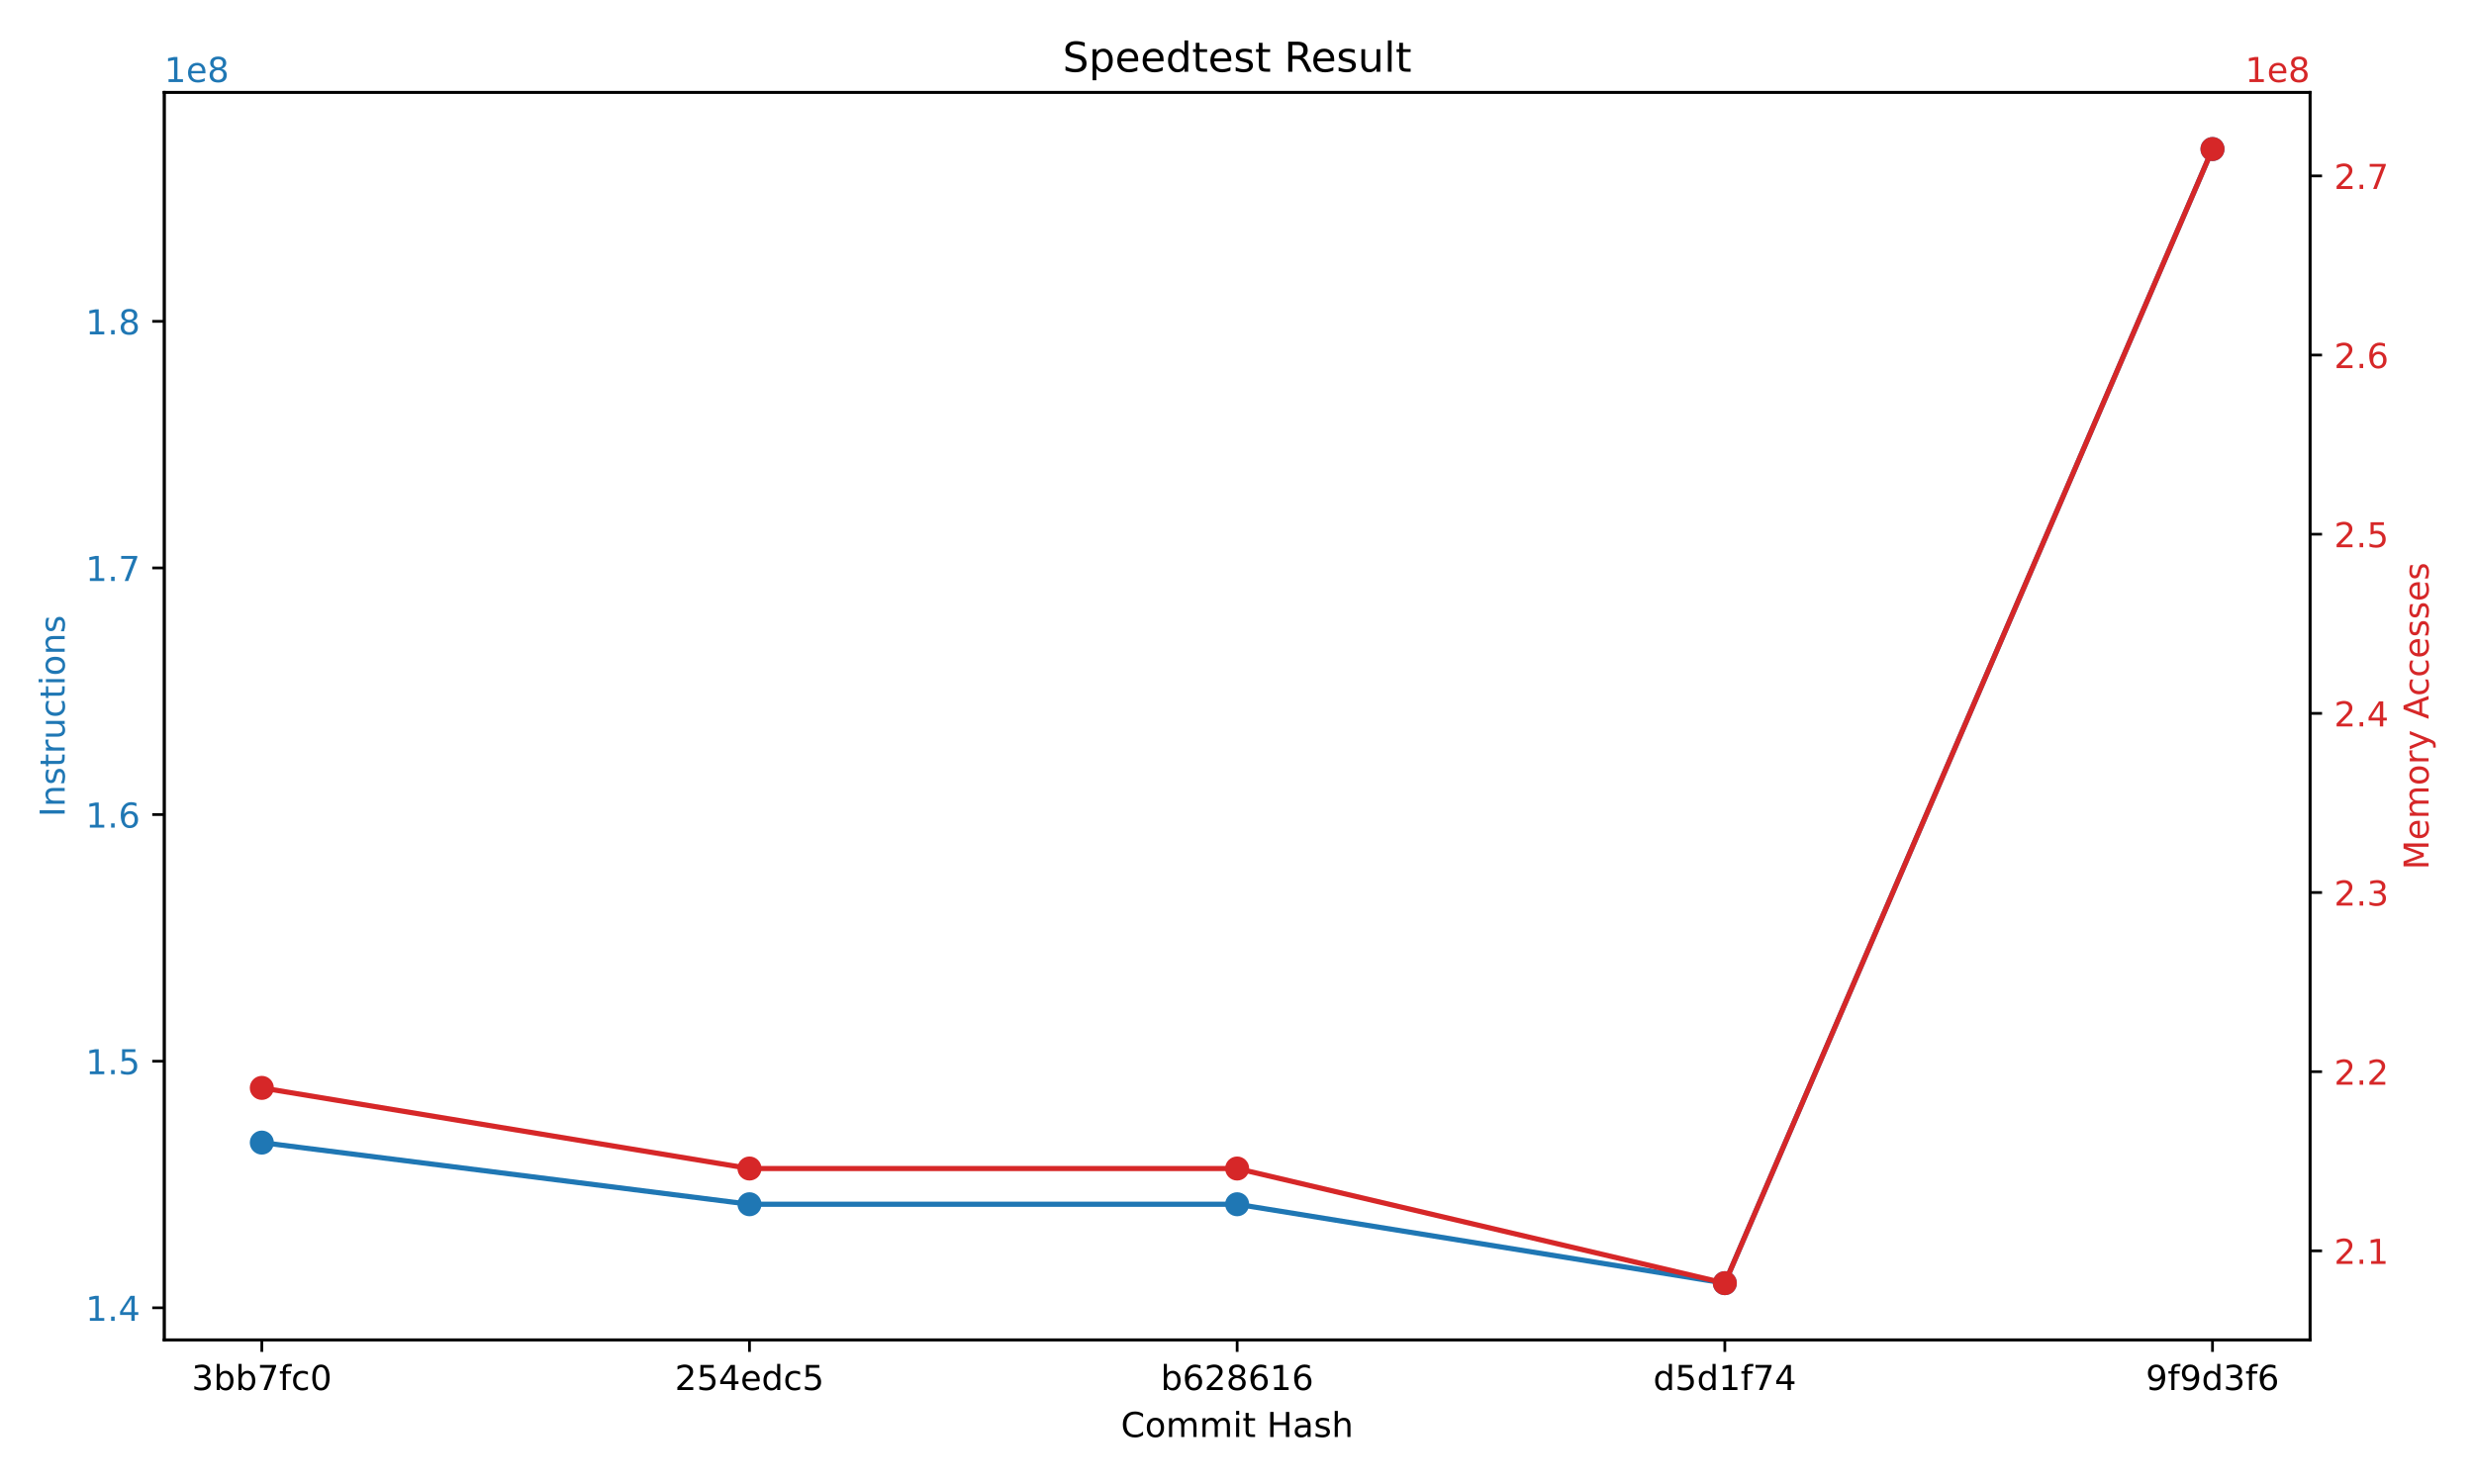
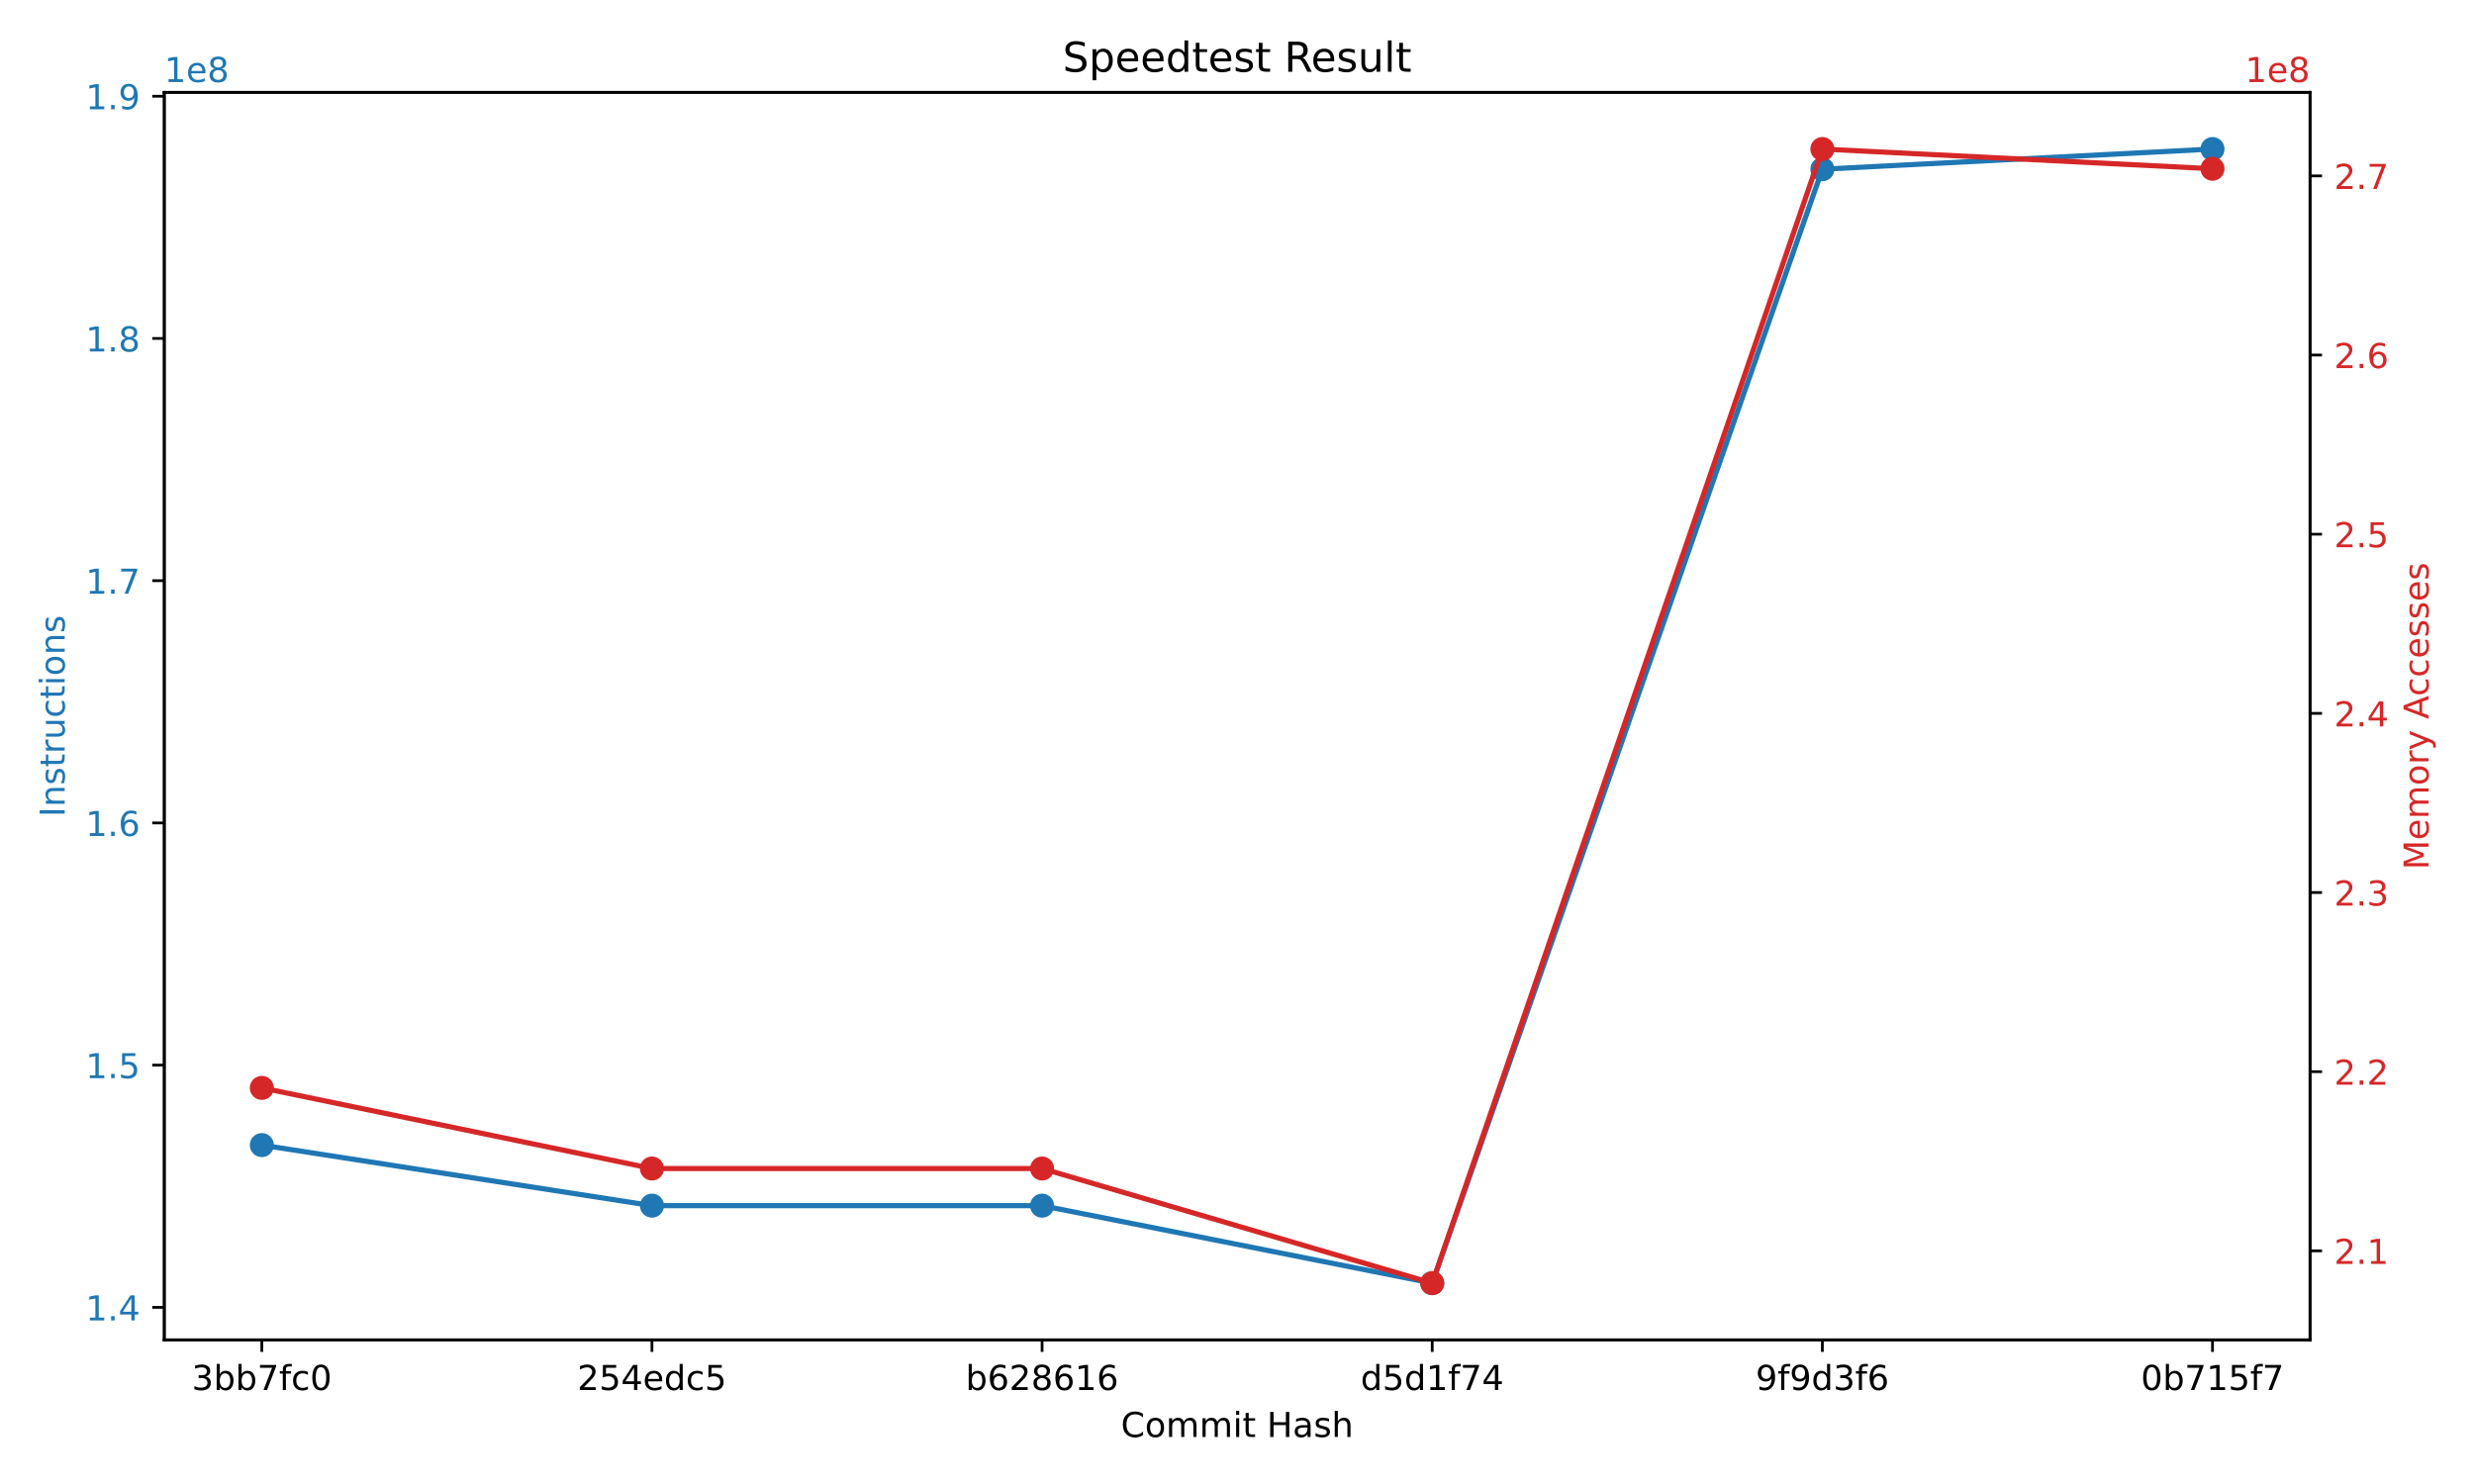
<svg xmlns="http://www.w3.org/2000/svg" xmlns:xlink="http://www.w3.org/1999/xlink" width="720pt" height="432pt" viewBox="0 0 720 432" version="1.1">
  <defs>
    <style type="text/css">*{stroke-linejoin: round; stroke-linecap: butt}</style>
  </defs>
  <g id="figure_1">
    <g id="patch_1">
      <path d="M 0 432  L 720 432  L 720 0  L 0 0  z " style="fill: #ffffff" />
    </g>
    <g id="axes_1">
      <g id="patch_2">
        <path d="M 47.81 390.04  L 672.28 390.04  L 672.28 26.88  L 47.81 26.88  z " style="fill: #ffffff" />
      </g>
      <g id="matplotlib.axis_1">
        <g id="xtick_1">
          <g id="line2d_1">
            <defs>
-               <path id="m65c1942ddc" d="M 0 0  L 0 3.5  " style="stroke: #000000; stroke-width: 0.8" />
+               <path id="m3433d997ee" d="M 0 0  L 0 3.5  " style="stroke: #000000; stroke-width: 0.8" />
            </defs>
            <g>
-               <use xlink:href="#m65c1942ddc" x="76.195" y="390.04" style="stroke: #000000; stroke-width: 0.8" />
+               <use xlink:href="#m3433d997ee" x="76.195" y="390.04" style="stroke: #000000; stroke-width: 0.8" />
            </g>
          </g>
          <g id="text_1">
            <g transform="translate(55.79344 404.6384) scale(0.1 -0.1)">
              <defs>
                <path id="DejaVuSans-33" d="M 2597 2516  Q 3050 2419 3304 2112  Q 3559 1806 3559 1356  Q 3559 666 3084 287  Q 2609 -91 1734 -91  Q 1441 -91 1130 -33  Q 819 25 488 141  L 488 750  Q 750 597 1062 519  Q 1375 441 1716 441  Q 2309 441 2620 675  Q 2931 909 2931 1356  Q 2931 1769 2642 2001  Q 2353 2234 1838 2234  L 1294 2234  L 1294 2753  L 1863 2753  Q 2328 2753 2575 2939  Q 2822 3125 2822 3475  Q 2822 3834 2567 4026  Q 2313 4219 1838 4219  Q 1578 4219 1281 4162  Q 984 4106 628 3988  L 628 4550  Q 988 4650 1302 4700  Q 1616 4750 1894 4750  Q 2613 4750 3031 4423  Q 3450 4097 3450 3541  Q 3450 3153 3228 2886  Q 3006 2619 2597 2516  z " transform="scale(0.015625)" />
                <path id="DejaVuSans-62" d="M 3116 1747  Q 3116 2381 2855 2742  Q 2594 3103 2138 3103  Q 1681 3103 1420 2742  Q 1159 2381 1159 1747  Q 1159 1113 1420 752  Q 1681 391 2138 391  Q 2594 391 2855 752  Q 3116 1113 3116 1747  z M 1159 2969  Q 1341 3281 1617 3432  Q 1894 3584 2278 3584  Q 2916 3584 3314 3078  Q 3713 2572 3713 1747  Q 3713 922 3314 415  Q 2916 -91 2278 -91  Q 1894 -91 1617 61  Q 1341 213 1159 525  L 1159 0  L 581 0  L 581 4863  L 1159 4863  L 1159 2969  z " transform="scale(0.015625)" />
                <path id="DejaVuSans-37" d="M 525 4666  L 3525 4666  L 3525 4397  L 1831 0  L 1172 0  L 2766 4134  L 525 4134  L 525 4666  z " transform="scale(0.015625)" />
                <path id="DejaVuSans-66" d="M 2375 4863  L 2375 4384  L 1825 4384  Q 1516 4384 1395 4259  Q 1275 4134 1275 3809  L 1275 3500  L 2222 3500  L 2222 3053  L 1275 3053  L 1275 0  L 697 0  L 697 3053  L 147 3053  L 147 3500  L 697 3500  L 697 3744  Q 697 4328 969 4595  Q 1241 4863 1831 4863  L 2375 4863  z " transform="scale(0.015625)" />
                <path id="DejaVuSans-63" d="M 3122 3366  L 3122 2828  Q 2878 2963 2633 3030  Q 2388 3097 2138 3097  Q 1578 3097 1268 2742  Q 959 2388 959 1747  Q 959 1106 1268 751  Q 1578 397 2138 397  Q 2388 397 2633 464  Q 2878 531 3122 666  L 3122 134  Q 2881 22 2623 -34  Q 2366 -91 2075 -91  Q 1284 -91 818 406  Q 353 903 353 1747  Q 353 2603 823 3093  Q 1294 3584 2113 3584  Q 2378 3584 2631 3529  Q 2884 3475 3122 3366  z " transform="scale(0.015625)" />
                <path id="DejaVuSans-30" d="M 2034 4250  Q 1547 4250 1301 3770  Q 1056 3291 1056 2328  Q 1056 1369 1301 889  Q 1547 409 2034 409  Q 2525 409 2770 889  Q 3016 1369 3016 2328  Q 3016 3291 2770 3770  Q 2525 4250 2034 4250  z M 2034 4750  Q 2819 4750 3233 4129  Q 3647 3509 3647 2328  Q 3647 1150 3233 529  Q 2819 -91 2034 -91  Q 1250 -91 836 529  Q 422 1150 422 2328  Q 422 3509 836 4129  Q 1250 4750 2034 4750  z " transform="scale(0.015625)" />
              </defs>
              <use xlink:href="#DejaVuSans-33" />
              <use xlink:href="#DejaVuSans-62" x="63.623" />
              <use xlink:href="#DejaVuSans-62" x="127.1" />
              <use xlink:href="#DejaVuSans-37" x="190.576" />
              <use xlink:href="#DejaVuSans-66" x="254.199" />
              <use xlink:href="#DejaVuSans-63" x="289.404" />
              <use xlink:href="#DejaVuSans-30" x="344.385" />
            </g>
          </g>
        </g>
        <g id="xtick_2">
          <g id="line2d_2">
            <g>
-               <use xlink:href="#m65c1942ddc" x="218.12" y="390.04" style="stroke: #000000; stroke-width: 0.8" />
+               <use xlink:href="#m3433d997ee" x="189.735" y="390.04" style="stroke: #000000; stroke-width: 0.8" />
            </g>
          </g>
          <g id="text_2">
-             <g transform="translate(196.395 404.6384) scale(0.1 -0.1)">
+             <g transform="translate(168.01 404.6384) scale(0.1 -0.1)">
              <defs>
                <path id="DejaVuSans-32" d="M 1228 531  L 3431 531  L 3431 0  L 469 0  L 469 531  Q 828 903 1448 1529  Q 2069 2156 2228 2338  Q 2531 2678 2651 2914  Q 2772 3150 2772 3378  Q 2772 3750 2511 3984  Q 2250 4219 1831 4219  Q 1534 4219 1204 4116  Q 875 4013 500 3803  L 500 4441  Q 881 4594 1212 4672  Q 1544 4750 1819 4750  Q 2544 4750 2975 4387  Q 3406 4025 3406 3419  Q 3406 3131 3298 2873  Q 3191 2616 2906 2266  Q 2828 2175 2409 1742  Q 1991 1309 1228 531  z " transform="scale(0.015625)" />
                <path id="DejaVuSans-35" d="M 691 4666  L 3169 4666  L 3169 4134  L 1269 4134  L 1269 2991  Q 1406 3038 1543 3061  Q 1681 3084 1819 3084  Q 2600 3084 3056 2656  Q 3513 2228 3513 1497  Q 3513 744 3044 326  Q 2575 -91 1722 -91  Q 1428 -91 1123 -41  Q 819 9 494 109  L 494 744  Q 775 591 1075 516  Q 1375 441 1709 441  Q 2250 441 2565 725  Q 2881 1009 2881 1497  Q 2881 1984 2565 2268  Q 2250 2553 1709 2553  Q 1456 2553 1204 2497  Q 953 2441 691 2322  L 691 4666  z " transform="scale(0.015625)" />
                <path id="DejaVuSans-34" d="M 2419 4116  L 825 1625  L 2419 1625  L 2419 4116  z M 2253 4666  L 3047 4666  L 3047 1625  L 3713 1625  L 3713 1100  L 3047 1100  L 3047 0  L 2419 0  L 2419 1100  L 313 1100  L 313 1709  L 2253 4666  z " transform="scale(0.015625)" />
                <path id="DejaVuSans-65" d="M 3597 1894  L 3597 1613  L 953 1613  Q 991 1019 1311 708  Q 1631 397 2203 397  Q 2534 397 2845 478  Q 3156 559 3463 722  L 3463 178  Q 3153 47 2828 -22  Q 2503 -91 2169 -91  Q 1331 -91 842 396  Q 353 884 353 1716  Q 353 2575 817 3079  Q 1281 3584 2069 3584  Q 2775 3584 3186 3129  Q 3597 2675 3597 1894  z M 3022 2063  Q 3016 2534 2758 2815  Q 2500 3097 2075 3097  Q 1594 3097 1305 2825  Q 1016 2553 972 2059  L 3022 2063  z " transform="scale(0.015625)" />
                <path id="DejaVuSans-64" d="M 2906 2969  L 2906 4863  L 3481 4863  L 3481 0  L 2906 0  L 2906 525  Q 2725 213 2448 61  Q 2172 -91 1784 -91  Q 1150 -91 751 415  Q 353 922 353 1747  Q 353 2572 751 3078  Q 1150 3584 1784 3584  Q 2172 3584 2448 3432  Q 2725 3281 2906 2969  z M 947 1747  Q 947 1113 1208 752  Q 1469 391 1925 391  Q 2381 391 2643 752  Q 2906 1113 2906 1747  Q 2906 2381 2643 2742  Q 2381 3103 1925 3103  Q 1469 3103 1208 2742  Q 947 2381 947 1747  z " transform="scale(0.015625)" />
              </defs>
              <use xlink:href="#DejaVuSans-32" />
              <use xlink:href="#DejaVuSans-35" x="63.623" />
              <use xlink:href="#DejaVuSans-34" x="127.246" />
              <use xlink:href="#DejaVuSans-65" x="190.869" />
              <use xlink:href="#DejaVuSans-64" x="252.393" />
              <use xlink:href="#DejaVuSans-63" x="315.869" />
              <use xlink:href="#DejaVuSans-35" x="370.85" />
            </g>
          </g>
        </g>
        <g id="xtick_3">
          <g id="line2d_3">
            <g>
-               <use xlink:href="#m65c1942ddc" x="360.045" y="390.04" style="stroke: #000000; stroke-width: 0.8" />
+               <use xlink:href="#m3433d997ee" x="303.275" y="390.04" style="stroke: #000000; stroke-width: 0.8" />
            </g>
          </g>
          <g id="text_3">
-             <g transform="translate(337.7833 404.6384) scale(0.1 -0.1)">
+             <g transform="translate(281.0133 404.6384) scale(0.1 -0.1)">
              <defs>
                <path id="DejaVuSans-36" d="M 2113 2584  Q 1688 2584 1439 2293  Q 1191 2003 1191 1497  Q 1191 994 1439 701  Q 1688 409 2113 409  Q 2538 409 2786 701  Q 3034 994 3034 1497  Q 3034 2003 2786 2293  Q 2538 2584 2113 2584  z M 3366 4563  L 3366 3988  Q 3128 4100 2886 4159  Q 2644 4219 2406 4219  Q 1781 4219 1451 3797  Q 1122 3375 1075 2522  Q 1259 2794 1537 2939  Q 1816 3084 2150 3084  Q 2853 3084 3261 2657  Q 3669 2231 3669 1497  Q 3669 778 3244 343  Q 2819 -91 2113 -91  Q 1303 -91 875 529  Q 447 1150 447 2328  Q 447 3434 972 4092  Q 1497 4750 2381 4750  Q 2619 4750 2861 4703  Q 3103 4656 3366 4563  z " transform="scale(0.015625)" />
                <path id="DejaVuSans-38" d="M 2034 2216  Q 1584 2216 1326 1975  Q 1069 1734 1069 1313  Q 1069 891 1326 650  Q 1584 409 2034 409  Q 2484 409 2743 651  Q 3003 894 3003 1313  Q 3003 1734 2745 1975  Q 2488 2216 2034 2216  z M 1403 2484  Q 997 2584 770 2862  Q 544 3141 544 3541  Q 544 4100 942 4425  Q 1341 4750 2034 4750  Q 2731 4750 3128 4425  Q 3525 4100 3525 3541  Q 3525 3141 3298 2862  Q 3072 2584 2669 2484  Q 3125 2378 3379 2068  Q 3634 1759 3634 1313  Q 3634 634 3220 271  Q 2806 -91 2034 -91  Q 1263 -91 848 271  Q 434 634 434 1313  Q 434 1759 690 2068  Q 947 2378 1403 2484  z M 1172 3481  Q 1172 3119 1398 2916  Q 1625 2713 2034 2713  Q 2441 2713 2670 2916  Q 2900 3119 2900 3481  Q 2900 3844 2670 4047  Q 2441 4250 2034 4250  Q 1625 4250 1398 4047  Q 1172 3844 1172 3481  z " transform="scale(0.015625)" />
                <path id="DejaVuSans-31" d="M 794 531  L 1825 531  L 1825 4091  L 703 3866  L 703 4441  L 1819 4666  L 2450 4666  L 2450 531  L 3481 531  L 3481 0  L 794 0  L 794 531  z " transform="scale(0.015625)" />
              </defs>
              <use xlink:href="#DejaVuSans-62" />
              <use xlink:href="#DejaVuSans-36" x="63.477" />
              <use xlink:href="#DejaVuSans-32" x="127.1" />
              <use xlink:href="#DejaVuSans-38" x="190.723" />
              <use xlink:href="#DejaVuSans-36" x="254.346" />
              <use xlink:href="#DejaVuSans-31" x="317.969" />
              <use xlink:href="#DejaVuSans-36" x="381.592" />
            </g>
          </g>
        </g>
        <g id="xtick_4">
          <g id="line2d_4">
            <g>
-               <use xlink:href="#m65c1942ddc" x="501.97" y="390.04" style="stroke: #000000; stroke-width: 0.8" />
+               <use xlink:href="#m3433d997ee" x="416.815" y="390.04" style="stroke: #000000; stroke-width: 0.8" />
            </g>
          </g>
          <g id="text_4">
-             <g transform="translate(481.1364 404.6384) scale(0.1 -0.1)">
+             <g transform="translate(395.9814 404.6384) scale(0.1 -0.1)">
              <use xlink:href="#DejaVuSans-64" />
              <use xlink:href="#DejaVuSans-35" x="63.477" />
              <use xlink:href="#DejaVuSans-64" x="127.1" />
              <use xlink:href="#DejaVuSans-31" x="190.576" />
              <use xlink:href="#DejaVuSans-66" x="254.199" />
              <use xlink:href="#DejaVuSans-37" x="289.404" />
              <use xlink:href="#DejaVuSans-34" x="353.027" />
            </g>
          </g>
        </g>
        <g id="xtick_5">
          <g id="line2d_5">
            <g>
-               <use xlink:href="#m65c1942ddc" x="643.895" y="390.04" style="stroke: #000000; stroke-width: 0.8" />
+               <use xlink:href="#m3433d997ee" x="530.355" y="390.04" style="stroke: #000000; stroke-width: 0.8" />
            </g>
          </g>
          <g id="text_5">
-             <g transform="translate(624.4755 404.6384) scale(0.1 -0.1)">
+             <g transform="translate(510.9355 404.6384) scale(0.1 -0.1)">
              <defs>
                <path id="DejaVuSans-39" d="M 703 97  L 703 672  Q 941 559 1184 500  Q 1428 441 1663 441  Q 2288 441 2617 861  Q 2947 1281 2994 2138  Q 2813 1869 2534 1725  Q 2256 1581 1919 1581  Q 1219 1581 811 2004  Q 403 2428 403 3163  Q 403 3881 828 4315  Q 1253 4750 1959 4750  Q 2769 4750 3195 4129  Q 3622 3509 3622 2328  Q 3622 1225 3098 567  Q 2575 -91 1691 -91  Q 1453 -91 1209 -44  Q 966 3 703 97  z M 1959 2075  Q 2384 2075 2632 2365  Q 2881 2656 2881 3163  Q 2881 3666 2632 3958  Q 2384 4250 1959 4250  Q 1534 4250 1286 3958  Q 1038 3666 1038 3163  Q 1038 2656 1286 2365  Q 1534 2075 1959 2075  z " transform="scale(0.015625)" />
              </defs>
              <use xlink:href="#DejaVuSans-39" />
              <use xlink:href="#DejaVuSans-66" x="63.623" />
              <use xlink:href="#DejaVuSans-39" x="98.828" />
              <use xlink:href="#DejaVuSans-64" x="162.451" />
              <use xlink:href="#DejaVuSans-33" x="225.928" />
              <use xlink:href="#DejaVuSans-66" x="289.551" />
              <use xlink:href="#DejaVuSans-36" x="324.756" />
            </g>
          </g>
        </g>
-         <g id="text_6">
+         <g id="xtick_6">
+           <g id="line2d_6">
+             <g>
+               <use xlink:href="#m3433d997ee" x="643.895" y="390.04" style="stroke: #000000; stroke-width: 0.8" />
+             </g>
+           </g>
+           <g id="text_6">
+             <g transform="translate(623.0544 404.6384) scale(0.1 -0.1)">
+               <use xlink:href="#DejaVuSans-30" />
+               <use xlink:href="#DejaVuSans-62" x="63.623" />
+               <use xlink:href="#DejaVuSans-37" x="127.1" />
+               <use xlink:href="#DejaVuSans-31" x="190.723" />
+               <use xlink:href="#DejaVuSans-35" x="254.346" />
+               <use xlink:href="#DejaVuSans-66" x="317.969" />
+               <use xlink:href="#DejaVuSans-37" x="353.174" />
+             </g>
+           </g>
+         </g>
+         <g id="text_7">
          <g transform="translate(326.2177 418.3166) scale(0.1 -0.1)">
            <defs>
              <path id="DejaVuSans-43" d="M 4122 4306  L 4122 3641  Q 3803 3938 3442 4084  Q 3081 4231 2675 4231  Q 1875 4231 1450 3742  Q 1025 3253 1025 2328  Q 1025 1406 1450 917  Q 1875 428 2675 428  Q 3081 428 3442 575  Q 3803 722 4122 1019  L 4122 359  Q 3791 134 3420 21  Q 3050 -91 2638 -91  Q 1578 -91 968 557  Q 359 1206 359 2328  Q 359 3453 968 4101  Q 1578 4750 2638 4750  Q 3056 4750 3426 4639  Q 3797 4528 4122 4306  z " transform="scale(0.015625)" />
              <path id="DejaVuSans-6f" d="M 1959 3097  Q 1497 3097 1228 2736  Q 959 2375 959 1747  Q 959 1119 1226 758  Q 1494 397 1959 397  Q 2419 397 2687 759  Q 2956 1122 2956 1747  Q 2956 2369 2687 2733  Q 2419 3097 1959 3097  z M 1959 3584  Q 2709 3584 3137 3096  Q 3566 2609 3566 1747  Q 3566 888 3137 398  Q 2709 -91 1959 -91  Q 1206 -91 779 398  Q 353 888 353 1747  Q 353 2609 779 3096  Q 1206 3584 1959 3584  z " transform="scale(0.015625)" />
              <path id="DejaVuSans-6d" d="M 3328 2828  Q 3544 3216 3844 3400  Q 4144 3584 4550 3584  Q 5097 3584 5394 3201  Q 5691 2819 5691 2113  L 5691 0  L 5113 0  L 5113 2094  Q 5113 2597 4934 2840  Q 4756 3084 4391 3084  Q 3944 3084 3684 2787  Q 3425 2491 3425 1978  L 3425 0  L 2847 0  L 2847 2094  Q 2847 2600 2669 2842  Q 2491 3084 2119 3084  Q 1678 3084 1418 2786  Q 1159 2488 1159 1978  L 1159 0  L 581 0  L 581 3500  L 1159 3500  L 1159 2956  Q 1356 3278 1631 3431  Q 1906 3584 2284 3584  Q 2666 3584 2933 3390  Q 3200 3197 3328 2828  z " transform="scale(0.015625)" />
              <path id="DejaVuSans-69" d="M 603 3500  L 1178 3500  L 1178 0  L 603 0  L 603 3500  z M 603 4863  L 1178 4863  L 1178 4134  L 603 4134  L 603 4863  z " transform="scale(0.015625)" />
              <path id="DejaVuSans-74" d="M 1172 4494  L 1172 3500  L 2356 3500  L 2356 3053  L 1172 3053  L 1172 1153  Q 1172 725 1289 603  Q 1406 481 1766 481  L 2356 481  L 2356 0  L 1766 0  Q 1100 0 847 248  Q 594 497 594 1153  L 594 3053  L 172 3053  L 172 3500  L 594 3500  L 594 4494  L 1172 4494  z " transform="scale(0.015625)" />
              <path id="DejaVuSans-20" transform="scale(0.015625)" />
              <path id="DejaVuSans-48" d="M 628 4666  L 1259 4666  L 1259 2753  L 3553 2753  L 3553 4666  L 4184 4666  L 4184 0  L 3553 0  L 3553 2222  L 1259 2222  L 1259 0  L 628 0  L 628 4666  z " transform="scale(0.015625)" />
              <path id="DejaVuSans-61" d="M 2194 1759  Q 1497 1759 1228 1600  Q 959 1441 959 1056  Q 959 750 1161 570  Q 1363 391 1709 391  Q 2188 391 2477 730  Q 2766 1069 2766 1631  L 2766 1759  L 2194 1759  z M 3341 1997  L 3341 0  L 2766 0  L 2766 531  Q 2569 213 2275 61  Q 1981 -91 1556 -91  Q 1019 -91 701 211  Q 384 513 384 1019  Q 384 1609 779 1909  Q 1175 2209 1959 2209  L 2766 2209  L 2766 2266  Q 2766 2663 2505 2880  Q 2244 3097 1772 3097  Q 1472 3097 1187 3025  Q 903 2953 641 2809  L 641 3341  Q 956 3463 1253 3523  Q 1550 3584 1831 3584  Q 2591 3584 2966 3190  Q 3341 2797 3341 1997  z " transform="scale(0.015625)" />
              <path id="DejaVuSans-73" d="M 2834 3397  L 2834 2853  Q 2591 2978 2328 3040  Q 2066 3103 1784 3103  Q 1356 3103 1142 2972  Q 928 2841 928 2578  Q 928 2378 1081 2264  Q 1234 2150 1697 2047  L 1894 2003  Q 2506 1872 2764 1633  Q 3022 1394 3022 966  Q 3022 478 2636 193  Q 2250 -91 1575 -91  Q 1294 -91 989 -36  Q 684 19 347 128  L 347 722  Q 666 556 975 473  Q 1284 391 1588 391  Q 1994 391 2212 530  Q 2431 669 2431 922  Q 2431 1156 2273 1281  Q 2116 1406 1581 1522  L 1381 1569  Q 847 1681 609 1914  Q 372 2147 372 2553  Q 372 3047 722 3315  Q 1072 3584 1716 3584  Q 2034 3584 2315 3537  Q 2597 3491 2834 3397  z " transform="scale(0.015625)" />
              <path id="DejaVuSans-68" d="M 3513 2113  L 3513 0  L 2938 0  L 2938 2094  Q 2938 2591 2744 2837  Q 2550 3084 2163 3084  Q 1697 3084 1428 2787  Q 1159 2491 1159 1978  L 1159 0  L 581 0  L 581 4863  L 1159 4863  L 1159 2956  Q 1366 3272 1645 3428  Q 1925 3584 2291 3584  Q 2894 3584 3203 3211  Q 3513 2838 3513 2113  z " transform="scale(0.015625)" />
            </defs>
            <use xlink:href="#DejaVuSans-43" />
            <use xlink:href="#DejaVuSans-6f" x="69.824" />
            <use xlink:href="#DejaVuSans-6d" x="131.006" />
            <use xlink:href="#DejaVuSans-6d" x="228.418" />
            <use xlink:href="#DejaVuSans-69" x="325.83" />
            <use xlink:href="#DejaVuSans-74" x="353.613" />
            <use xlink:href="#DejaVuSans-20" x="392.822" />
            <use xlink:href="#DejaVuSans-48" x="424.609" />
            <use xlink:href="#DejaVuSans-61" x="499.805" />
            <use xlink:href="#DejaVuSans-73" x="561.084" />
            <use xlink:href="#DejaVuSans-68" x="613.184" />
          </g>
        </g>
      </g>
      <g id="matplotlib.axis_2">
        <g id="ytick_1">
-           <g id="line2d_6">
+           <g id="line2d_7">
            <defs>
-               <path id="m06b32c7de6" d="M 0 0  L -3.5 0  " style="stroke: #000000; stroke-width: 0.8" />
+               <path id="m8652a3b599" d="M 0 0  L -3.5 0  " style="stroke: #000000; stroke-width: 0.8" />
            </defs>
            <g>
-               <use xlink:href="#m06b32c7de6" x="47.81" y="380.709" style="stroke: #000000; stroke-width: 0.8" />
-             </g>
-           </g>
-           <g id="text_7">
-             <g style="fill: #1f77b4" transform="translate(24.90687 384.5084) scale(0.1 -0.1)">
+               <use xlink:href="#m8652a3b599" x="47.81" y="380.582" style="stroke: #000000; stroke-width: 0.8" />
+             </g>
+           </g>
+           <g id="text_8">
+             <g style="fill: #1f77b4" transform="translate(24.90687 384.3807) scale(0.1 -0.1)">
              <defs>
                <path id="DejaVuSans-2e" d="M 684 794  L 1344 794  L 1344 0  L 684 0  L 684 794  z " transform="scale(0.015625)" />
              </defs>
              <use xlink:href="#DejaVuSans-31" />
              <use xlink:href="#DejaVuSans-2e" x="63.623" />
              <use xlink:href="#DejaVuSans-34" x="95.41" />
            </g>
          </g>
        </g>
        <g id="ytick_2">
-           <g id="line2d_7">
-             <g>
-               <use xlink:href="#m06b32c7de6" x="47.81" y="308.918" style="stroke: #000000; stroke-width: 0.8" />
-             </g>
-           </g>
-           <g id="text_8">
-             <g style="fill: #1f77b4" transform="translate(24.90687 312.7168) scale(0.1 -0.1)">
+           <g id="line2d_8">
+             <g>
+               <use xlink:href="#m8652a3b599" x="47.81" y="310.067" style="stroke: #000000; stroke-width: 0.8" />
+             </g>
+           </g>
+           <g id="text_9">
+             <g style="fill: #1f77b4" transform="translate(24.90687 313.8662) scale(0.1 -0.1)">
              <use xlink:href="#DejaVuSans-31" />
              <use xlink:href="#DejaVuSans-2e" x="63.623" />
              <use xlink:href="#DejaVuSans-35" x="95.41" />
            </g>
          </g>
        </g>
        <g id="ytick_3">
-           <g id="line2d_8">
-             <g>
-               <use xlink:href="#m06b32c7de6" x="47.81" y="237.126" style="stroke: #000000; stroke-width: 0.8" />
-             </g>
-           </g>
-           <g id="text_9">
-             <g style="fill: #1f77b4" transform="translate(24.90687 240.9252) scale(0.1 -0.1)">
+           <g id="line2d_9">
+             <g>
+               <use xlink:href="#m8652a3b599" x="47.81" y="239.552" style="stroke: #000000; stroke-width: 0.8" />
+             </g>
+           </g>
+           <g id="text_10">
+             <g style="fill: #1f77b4" transform="translate(24.90687 243.3516) scale(0.1 -0.1)">
              <use xlink:href="#DejaVuSans-31" />
              <use xlink:href="#DejaVuSans-2e" x="63.623" />
              <use xlink:href="#DejaVuSans-36" x="95.41" />
            </g>
          </g>
        </g>
        <g id="ytick_4">
-           <g id="line2d_9">
-             <g>
-               <use xlink:href="#m06b32c7de6" x="47.81" y="165.334" style="stroke: #000000; stroke-width: 0.8" />
-             </g>
-           </g>
-           <g id="text_10">
-             <g style="fill: #1f77b4" transform="translate(24.90687 169.1335) scale(0.1 -0.1)">
+           <g id="line2d_10">
+             <g>
+               <use xlink:href="#m8652a3b599" x="47.81" y="169.038" style="stroke: #000000; stroke-width: 0.8" />
+             </g>
+           </g>
+           <g id="text_11">
+             <g style="fill: #1f77b4" transform="translate(24.90687 172.8371) scale(0.1 -0.1)">
              <use xlink:href="#DejaVuSans-31" />
              <use xlink:href="#DejaVuSans-2e" x="63.623" />
              <use xlink:href="#DejaVuSans-37" x="95.41" />
            </g>
          </g>
        </g>
        <g id="ytick_5">
-           <g id="line2d_10">
-             <g>
-               <use xlink:href="#m06b32c7de6" x="47.81" y="93.543" style="stroke: #000000; stroke-width: 0.8" />
-             </g>
-           </g>
-           <g id="text_11">
-             <g style="fill: #1f77b4" transform="translate(24.90687 97.34191) scale(0.1 -0.1)">
+           <g id="line2d_11">
+             <g>
+               <use xlink:href="#m8652a3b599" x="47.81" y="98.523" style="stroke: #000000; stroke-width: 0.8" />
+             </g>
+           </g>
+           <g id="text_12">
+             <g style="fill: #1f77b4" transform="translate(24.90687 102.3225) scale(0.1 -0.1)">
              <use xlink:href="#DejaVuSans-31" />
              <use xlink:href="#DejaVuSans-2e" x="63.623" />
              <use xlink:href="#DejaVuSans-38" x="95.41" />
            </g>
          </g>
        </g>
-         <g id="text_12">
+         <g id="ytick_6">
+           <g id="line2d_12">
+             <g>
+               <use xlink:href="#m8652a3b599" x="47.81" y="28.009" style="stroke: #000000; stroke-width: 0.8" />
+             </g>
+           </g>
+           <g id="text_13">
+             <g style="fill: #1f77b4" transform="translate(24.90687 31.80794) scale(0.1 -0.1)">
+               <use xlink:href="#DejaVuSans-31" />
+               <use xlink:href="#DejaVuSans-2e" x="63.623" />
+               <use xlink:href="#DejaVuSans-39" x="95.41" />
+             </g>
+           </g>
+         </g>
+         <g id="text_14">
          <g style="fill: #1f77b4" transform="translate(18.82719 237.8241) rotate(-90) scale(0.1 -0.1)">
            <defs>
              <path id="DejaVuSans-49" d="M 628 4666  L 1259 4666  L 1259 0  L 628 0  L 628 4666  z " transform="scale(0.015625)" />
              <path id="DejaVuSans-6e" d="M 3513 2113  L 3513 0  L 2938 0  L 2938 2094  Q 2938 2591 2744 2837  Q 2550 3084 2163 3084  Q 1697 3084 1428 2787  Q 1159 2491 1159 1978  L 1159 0  L 581 0  L 581 3500  L 1159 3500  L 1159 2956  Q 1366 3272 1645 3428  Q 1925 3584 2291 3584  Q 2894 3584 3203 3211  Q 3513 2838 3513 2113  z " transform="scale(0.015625)" />
              <path id="DejaVuSans-72" d="M 2631 2963  Q 2534 3019 2420 3045  Q 2306 3072 2169 3072  Q 1681 3072 1420 2755  Q 1159 2438 1159 1844  L 1159 0  L 581 0  L 581 3500  L 1159 3500  L 1159 2956  Q 1341 3275 1631 3429  Q 1922 3584 2338 3584  Q 2397 3584 2469 3576  Q 2541 3569 2628 3553  L 2631 2963  z " transform="scale(0.015625)" />
              <path id="DejaVuSans-75" d="M 544 1381  L 544 3500  L 1119 3500  L 1119 1403  Q 1119 906 1312 657  Q 1506 409 1894 409  Q 2359 409 2629 706  Q 2900 1003 2900 1516  L 2900 3500  L 3475 3500  L 3475 0  L 2900 0  L 2900 538  Q 2691 219 2414 64  Q 2138 -91 1772 -91  Q 1169 -91 856 284  Q 544 659 544 1381  z M 1991 3584  L 1991 3584  z " transform="scale(0.015625)" />
            </defs>
            <use xlink:href="#DejaVuSans-49" />
            <use xlink:href="#DejaVuSans-6e" x="29.492" />
            <use xlink:href="#DejaVuSans-73" x="92.871" />
            <use xlink:href="#DejaVuSans-74" x="144.971" />
            <use xlink:href="#DejaVuSans-72" x="184.18" />
            <use xlink:href="#DejaVuSans-75" x="225.293" />
            <use xlink:href="#DejaVuSans-63" x="288.672" />
            <use xlink:href="#DejaVuSans-74" x="343.652" />
            <use xlink:href="#DejaVuSans-69" x="382.861" />
            <use xlink:href="#DejaVuSans-6f" x="410.645" />
            <use xlink:href="#DejaVuSans-6e" x="471.826" />
            <use xlink:href="#DejaVuSans-73" x="535.205" />
          </g>
        </g>
-         <g id="text_13">
+         <g id="text_15">
          <g style="fill: #1f77b4" transform="translate(47.81 23.88) scale(0.1 -0.1)">
            <use xlink:href="#DejaVuSans-31" />
            <use xlink:href="#DejaVuSans-65" x="63.623" />
            <use xlink:href="#DejaVuSans-38" x="125.146" />
          </g>
        </g>
      </g>
-       <g id="line2d_11">
-         <path d="M 76.195 332.615  L 218.12 350.563  L 360.045 350.565  L 501.97 373.533  L 643.895 43.387  " clip-path="url(#p455f5dd02f)" style="fill: none; stroke: #1f77b4; stroke-width: 1.5; stroke-linecap: square" />
+       <g id="line2d_13">
+         <path d="M 76.195 333.343  L 189.735 350.971  L 303.275 350.974  L 416.815 373.533  L 530.355 49.26  L 643.895 43.387  " clip-path="url(#pedfcc266d0)" style="fill: none; stroke: #1f77b4; stroke-width: 1.5; stroke-linecap: square" />
        <defs>
-           <path id="m1b77a17238" d="M 0 3  C 0.796 3 1.559 2.684 2.121 2.121  C 2.684 1.559 3 0.796 3 0  C 3 -0.796 2.684 -1.559 2.121 -2.121  C 1.559 -2.684 0.796 -3 0 -3  C -0.796 -3 -1.559 -2.684 -2.121 -2.121  C -2.684 -1.559 -3 -0.796 -3 0  C -3 0.796 -2.684 1.559 -2.121 2.121  C -1.559 2.684 -0.796 3 0 3  z " style="stroke: #1f77b4" />
+           <path id="m7b43b97478" d="M 0 3  C 0.796 3 1.559 2.684 2.121 2.121  C 2.684 1.559 3 0.796 3 0  C 3 -0.796 2.684 -1.559 2.121 -2.121  C 1.559 -2.684 0.796 -3 0 -3  C -0.796 -3 -1.559 -2.684 -2.121 -2.121  C -2.684 -1.559 -3 -0.796 -3 0  C -3 0.796 -2.684 1.559 -2.121 2.121  C -1.559 2.684 -0.796 3 0 3  z " style="stroke: #1f77b4" />
        </defs>
-         <g clip-path="url(#p455f5dd02f)">
-           <use xlink:href="#m1b77a17238" x="76.195" y="332.615" style="fill: #1f77b4; stroke: #1f77b4" />
-           <use xlink:href="#m1b77a17238" x="218.12" y="350.563" style="fill: #1f77b4; stroke: #1f77b4" />
-           <use xlink:href="#m1b77a17238" x="360.045" y="350.565" style="fill: #1f77b4; stroke: #1f77b4" />
-           <use xlink:href="#m1b77a17238" x="501.97" y="373.533" style="fill: #1f77b4; stroke: #1f77b4" />
-           <use xlink:href="#m1b77a17238" x="643.895" y="43.387" style="fill: #1f77b4; stroke: #1f77b4" />
+         <g clip-path="url(#pedfcc266d0)">
+           <use xlink:href="#m7b43b97478" x="76.195" y="333.343" style="fill: #1f77b4; stroke: #1f77b4" />
+           <use xlink:href="#m7b43b97478" x="189.735" y="350.971" style="fill: #1f77b4; stroke: #1f77b4" />
+           <use xlink:href="#m7b43b97478" x="303.275" y="350.974" style="fill: #1f77b4; stroke: #1f77b4" />
+           <use xlink:href="#m7b43b97478" x="416.815" y="373.533" style="fill: #1f77b4; stroke: #1f77b4" />
+           <use xlink:href="#m7b43b97478" x="530.355" y="49.26" style="fill: #1f77b4; stroke: #1f77b4" />
+           <use xlink:href="#m7b43b97478" x="643.895" y="43.387" style="fill: #1f77b4; stroke: #1f77b4" />
        </g>
      </g>
      <g id="patch_3">
        <path d="M 47.81 390.04  L 47.81 26.88  " style="fill: none; stroke: #000000; stroke-width: 0.8; stroke-linejoin: miter; stroke-linecap: square" />
      </g>
      <g id="patch_4">
        <path d="M 672.28 390.04  L 672.28 26.88  " style="fill: none; stroke: #000000; stroke-width: 0.8; stroke-linejoin: miter; stroke-linecap: square" />
      </g>
      <g id="patch_5">
        <path d="M 47.81 390.04  L 672.28 390.04  " style="fill: none; stroke: #000000; stroke-width: 0.8; stroke-linejoin: miter; stroke-linecap: square" />
      </g>
      <g id="patch_6">
        <path d="M 47.81 26.88  L 672.28 26.88  " style="fill: none; stroke: #000000; stroke-width: 0.8; stroke-linejoin: miter; stroke-linecap: square" />
      </g>
    </g>
    <g id="axes_2">
      <g id="matplotlib.axis_3">
-         <g id="ytick_6">
-           <g id="line2d_12">
+         <g id="ytick_7">
+           <g id="line2d_14">
            <defs>
-               <path id="md6d859872c" d="M 0 0  L 3.5 0  " style="stroke: #000000; stroke-width: 0.8" />
+               <path id="m6763cc847d" d="M 0 0  L 3.5 0  " style="stroke: #000000; stroke-width: 0.8" />
            </defs>
            <g>
-               <use xlink:href="#md6d859872c" x="672.28" y="364.127" style="stroke: #000000; stroke-width: 0.8" />
-             </g>
-           </g>
-           <g id="text_14">
+               <use xlink:href="#m6763cc847d" x="672.28" y="364.127" style="stroke: #000000; stroke-width: 0.8" />
+             </g>
+           </g>
+           <g id="text_16">
            <g style="fill: #d62728" transform="translate(679.28 367.9264) scale(0.1 -0.1)">
              <use xlink:href="#DejaVuSans-32" />
              <use xlink:href="#DejaVuSans-2e" x="63.623" />
              <use xlink:href="#DejaVuSans-31" x="95.41" />
            </g>
          </g>
        </g>
-         <g id="ytick_7">
-           <g id="line2d_13">
-             <g>
-               <use xlink:href="#md6d859872c" x="672.28" y="311.973" style="stroke: #000000; stroke-width: 0.8" />
-             </g>
-           </g>
-           <g id="text_15">
+         <g id="ytick_8">
+           <g id="line2d_15">
+             <g>
+               <use xlink:href="#m6763cc847d" x="672.28" y="311.973" style="stroke: #000000; stroke-width: 0.8" />
+             </g>
+           </g>
+           <g id="text_17">
            <g style="fill: #d62728" transform="translate(679.28 315.772) scale(0.1 -0.1)">
              <use xlink:href="#DejaVuSans-32" />
              <use xlink:href="#DejaVuSans-2e" x="63.623" />
              <use xlink:href="#DejaVuSans-32" x="95.41" />
            </g>
          </g>
        </g>
-         <g id="ytick_8">
-           <g id="line2d_14">
-             <g>
-               <use xlink:href="#md6d859872c" x="672.28" y="259.818" style="stroke: #000000; stroke-width: 0.8" />
-             </g>
-           </g>
-           <g id="text_16">
+         <g id="ytick_9">
+           <g id="line2d_16">
+             <g>
+               <use xlink:href="#m6763cc847d" x="672.28" y="259.818" style="stroke: #000000; stroke-width: 0.8" />
+             </g>
+           </g>
+           <g id="text_18">
            <g style="fill: #d62728" transform="translate(679.28 263.6175) scale(0.1 -0.1)">
              <use xlink:href="#DejaVuSans-32" />
              <use xlink:href="#DejaVuSans-2e" x="63.623" />
              <use xlink:href="#DejaVuSans-33" x="95.41" />
            </g>
          </g>
        </g>
-         <g id="ytick_9">
-           <g id="line2d_15">
-             <g>
-               <use xlink:href="#md6d859872c" x="672.28" y="207.664" style="stroke: #000000; stroke-width: 0.8" />
-             </g>
-           </g>
-           <g id="text_17">
+         <g id="ytick_10">
+           <g id="line2d_17">
+             <g>
+               <use xlink:href="#m6763cc847d" x="672.28" y="207.664" style="stroke: #000000; stroke-width: 0.8" />
+             </g>
+           </g>
+           <g id="text_19">
            <g style="fill: #d62728" transform="translate(679.28 211.463) scale(0.1 -0.1)">
              <use xlink:href="#DejaVuSans-32" />
              <use xlink:href="#DejaVuSans-2e" x="63.623" />
              <use xlink:href="#DejaVuSans-34" x="95.41" />
            </g>
          </g>
        </g>
-         <g id="ytick_10">
-           <g id="line2d_16">
-             <g>
-               <use xlink:href="#md6d859872c" x="672.28" y="155.509" style="stroke: #000000; stroke-width: 0.8" />
-             </g>
-           </g>
-           <g id="text_18">
+         <g id="ytick_11">
+           <g id="line2d_18">
+             <g>
+               <use xlink:href="#m6763cc847d" x="672.28" y="155.509" style="stroke: #000000; stroke-width: 0.8" />
+             </g>
+           </g>
+           <g id="text_20">
            <g style="fill: #d62728" transform="translate(679.28 159.3086) scale(0.1 -0.1)">
              <use xlink:href="#DejaVuSans-32" />
              <use xlink:href="#DejaVuSans-2e" x="63.623" />
              <use xlink:href="#DejaVuSans-35" x="95.41" />
            </g>
          </g>
        </g>
-         <g id="ytick_11">
-           <g id="line2d_17">
-             <g>
-               <use xlink:href="#md6d859872c" x="672.28" y="103.355" style="stroke: #000000; stroke-width: 0.8" />
-             </g>
-           </g>
-           <g id="text_19">
+         <g id="ytick_12">
+           <g id="line2d_19">
+             <g>
+               <use xlink:href="#m6763cc847d" x="672.28" y="103.355" style="stroke: #000000; stroke-width: 0.8" />
+             </g>
+           </g>
+           <g id="text_21">
            <g style="fill: #d62728" transform="translate(679.28 107.1541) scale(0.1 -0.1)">
              <use xlink:href="#DejaVuSans-32" />
              <use xlink:href="#DejaVuSans-2e" x="63.623" />
              <use xlink:href="#DejaVuSans-36" x="95.41" />
            </g>
          </g>
        </g>
-         <g id="ytick_12">
-           <g id="line2d_18">
-             <g>
-               <use xlink:href="#md6d859872c" x="672.28" y="51.2" style="stroke: #000000; stroke-width: 0.8" />
-             </g>
-           </g>
-           <g id="text_20">
+         <g id="ytick_13">
+           <g id="line2d_20">
+             <g>
+               <use xlink:href="#m6763cc847d" x="672.28" y="51.2" style="stroke: #000000; stroke-width: 0.8" />
+             </g>
+           </g>
+           <g id="text_22">
            <g style="fill: #d62728" transform="translate(679.28 54.99967) scale(0.1 -0.1)">
              <use xlink:href="#DejaVuSans-32" />
              <use xlink:href="#DejaVuSans-2e" x="63.623" />
              <use xlink:href="#DejaVuSans-37" x="95.41" />
            </g>
          </g>
        </g>
-         <g id="text_21">
+         <g id="text_23">
          <g style="fill: #d62728" transform="translate(706.7816 253.1827) rotate(-90) scale(0.1 -0.1)">
            <defs>
              <path id="DejaVuSans-4d" d="M 628 4666  L 1569 4666  L 2759 1491  L 3956 4666  L 4897 4666  L 4897 0  L 4281 0  L 4281 4097  L 3078 897  L 2444 897  L 1241 4097  L 1241 0  L 628 0  L 628 4666  z " transform="scale(0.015625)" />
              <path id="DejaVuSans-79" d="M 2059 -325  Q 1816 -950 1584 -1140  Q 1353 -1331 966 -1331  L 506 -1331  L 506 -850  L 844 -850  Q 1081 -850 1212 -737  Q 1344 -625 1503 -206  L 1606 56  L 191 3500  L 800 3500  L 1894 763  L 2988 3500  L 3597 3500  L 2059 -325  z " transform="scale(0.015625)" />
              <path id="DejaVuSans-41" d="M 2188 4044  L 1331 1722  L 3047 1722  L 2188 4044  z M 1831 4666  L 2547 4666  L 4325 0  L 3669 0  L 3244 1197  L 1141 1197  L 716 0  L 50 0  L 1831 4666  z " transform="scale(0.015625)" />
            </defs>
            <use xlink:href="#DejaVuSans-4d" />
            <use xlink:href="#DejaVuSans-65" x="86.279" />
            <use xlink:href="#DejaVuSans-6d" x="147.803" />
            <use xlink:href="#DejaVuSans-6f" x="245.215" />
            <use xlink:href="#DejaVuSans-72" x="306.396" />
            <use xlink:href="#DejaVuSans-79" x="347.51" />
            <use xlink:href="#DejaVuSans-20" x="406.689" />
            <use xlink:href="#DejaVuSans-41" x="438.477" />
            <use xlink:href="#DejaVuSans-63" x="505.135" />
            <use xlink:href="#DejaVuSans-63" x="560.115" />
            <use xlink:href="#DejaVuSans-65" x="615.096" />
            <use xlink:href="#DejaVuSans-73" x="676.619" />
            <use xlink:href="#DejaVuSans-73" x="728.719" />
            <use xlink:href="#DejaVuSans-65" x="780.818" />
            <use xlink:href="#DejaVuSans-73" x="842.342" />
          </g>
        </g>
-         <g id="text_22">
+         <g id="text_24">
          <g style="fill: #d62728" transform="translate(653.4019 23.88) scale(0.1 -0.1)">
            <use xlink:href="#DejaVuSans-31" />
            <use xlink:href="#DejaVuSans-65" x="63.623" />
            <use xlink:href="#DejaVuSans-38" x="125.146" />
          </g>
        </g>
      </g>
-       <g id="line2d_19">
-         <path d="M 76.195 316.691  L 218.12 340.161  L 360.045 340.163  L 501.97 373.533  L 643.895 43.387  " clip-path="url(#p455f5dd02f)" style="fill: none; stroke: #d62728; stroke-width: 1.5; stroke-linecap: square" />
+       <g id="line2d_21">
+         <path d="M 76.195 316.691  L 189.735 340.161  L 303.275 340.163  L 416.815 373.533  L 530.355 43.387  L 643.895 49.123  " clip-path="url(#pedfcc266d0)" style="fill: none; stroke: #d62728; stroke-width: 1.5; stroke-linecap: square" />
        <defs>
-           <path id="m1b7d20a14d" d="M 0 3  C 0.796 3 1.559 2.684 2.121 2.121  C 2.684 1.559 3 0.796 3 0  C 3 -0.796 2.684 -1.559 2.121 -2.121  C 1.559 -2.684 0.796 -3 0 -3  C -0.796 -3 -1.559 -2.684 -2.121 -2.121  C -2.684 -1.559 -3 -0.796 -3 0  C -3 0.796 -2.684 1.559 -2.121 2.121  C -1.559 2.684 -0.796 3 0 3  z " style="stroke: #d62728" />
+           <path id="m86363c3c73" d="M 0 3  C 0.796 3 1.559 2.684 2.121 2.121  C 2.684 1.559 3 0.796 3 0  C 3 -0.796 2.684 -1.559 2.121 -2.121  C 1.559 -2.684 0.796 -3 0 -3  C -0.796 -3 -1.559 -2.684 -2.121 -2.121  C -2.684 -1.559 -3 -0.796 -3 0  C -3 0.796 -2.684 1.559 -2.121 2.121  C -1.559 2.684 -0.796 3 0 3  z " style="stroke: #d62728" />
        </defs>
-         <g clip-path="url(#p455f5dd02f)">
-           <use xlink:href="#m1b7d20a14d" x="76.195" y="316.691" style="fill: #d62728; stroke: #d62728" />
-           <use xlink:href="#m1b7d20a14d" x="218.12" y="340.161" style="fill: #d62728; stroke: #d62728" />
-           <use xlink:href="#m1b7d20a14d" x="360.045" y="340.163" style="fill: #d62728; stroke: #d62728" />
-           <use xlink:href="#m1b7d20a14d" x="501.97" y="373.533" style="fill: #d62728; stroke: #d62728" />
-           <use xlink:href="#m1b7d20a14d" x="643.895" y="43.387" style="fill: #d62728; stroke: #d62728" />
+         <g clip-path="url(#pedfcc266d0)">
+           <use xlink:href="#m86363c3c73" x="76.195" y="316.691" style="fill: #d62728; stroke: #d62728" />
+           <use xlink:href="#m86363c3c73" x="189.735" y="340.161" style="fill: #d62728; stroke: #d62728" />
+           <use xlink:href="#m86363c3c73" x="303.275" y="340.163" style="fill: #d62728; stroke: #d62728" />
+           <use xlink:href="#m86363c3c73" x="416.815" y="373.533" style="fill: #d62728; stroke: #d62728" />
+           <use xlink:href="#m86363c3c73" x="530.355" y="43.387" style="fill: #d62728; stroke: #d62728" />
+           <use xlink:href="#m86363c3c73" x="643.895" y="49.123" style="fill: #d62728; stroke: #d62728" />
        </g>
      </g>
      <g id="patch_7">
        <path d="M 47.81 390.04  L 47.81 26.88  " style="fill: none; stroke: #000000; stroke-width: 0.8; stroke-linejoin: miter; stroke-linecap: square" />
      </g>
      <g id="patch_8">
        <path d="M 672.28 390.04  L 672.28 26.88  " style="fill: none; stroke: #000000; stroke-width: 0.8; stroke-linejoin: miter; stroke-linecap: square" />
      </g>
      <g id="patch_9">
        <path d="M 47.81 390.04  L 672.28 390.04  " style="fill: none; stroke: #000000; stroke-width: 0.8; stroke-linejoin: miter; stroke-linecap: square" />
      </g>
      <g id="patch_10">
        <path d="M 47.81 26.88  L 672.28 26.88  " style="fill: none; stroke: #000000; stroke-width: 0.8; stroke-linejoin: miter; stroke-linecap: square" />
      </g>
-       <g id="text_23">
+       <g id="text_25">
        <g transform="translate(309.2672 20.88) scale(0.12 -0.12)">
          <defs>
            <path id="DejaVuSans-53" d="M 3425 4513  L 3425 3897  Q 3066 4069 2747 4153  Q 2428 4238 2131 4238  Q 1616 4238 1336 4038  Q 1056 3838 1056 3469  Q 1056 3159 1242 3001  Q 1428 2844 1947 2747  L 2328 2669  Q 3034 2534 3370 2195  Q 3706 1856 3706 1288  Q 3706 609 3251 259  Q 2797 -91 1919 -91  Q 1588 -91 1214 -16  Q 841 59 441 206  L 441 856  Q 825 641 1194 531  Q 1563 422 1919 422  Q 2459 422 2753 634  Q 3047 847 3047 1241  Q 3047 1584 2836 1778  Q 2625 1972 2144 2069  L 1759 2144  Q 1053 2284 737 2584  Q 422 2884 422 3419  Q 422 4038 858 4394  Q 1294 4750 2059 4750  Q 2388 4750 2728 4690  Q 3069 4631 3425 4513  z " transform="scale(0.015625)" />
            <path id="DejaVuSans-70" d="M 1159 525  L 1159 -1331  L 581 -1331  L 581 3500  L 1159 3500  L 1159 2969  Q 1341 3281 1617 3432  Q 1894 3584 2278 3584  Q 2916 3584 3314 3078  Q 3713 2572 3713 1747  Q 3713 922 3314 415  Q 2916 -91 2278 -91  Q 1894 -91 1617 61  Q 1341 213 1159 525  z M 3116 1747  Q 3116 2381 2855 2742  Q 2594 3103 2138 3103  Q 1681 3103 1420 2742  Q 1159 2381 1159 1747  Q 1159 1113 1420 752  Q 1681 391 2138 391  Q 2594 391 2855 752  Q 3116 1113 3116 1747  z " transform="scale(0.015625)" />
            <path id="DejaVuSans-52" d="M 2841 2188  Q 3044 2119 3236 1894  Q 3428 1669 3622 1275  L 4263 0  L 3584 0  L 2988 1197  Q 2756 1666 2539 1819  Q 2322 1972 1947 1972  L 1259 1972  L 1259 0  L 628 0  L 628 4666  L 2053 4666  Q 2853 4666 3247 4331  Q 3641 3997 3641 3322  Q 3641 2881 3436 2590  Q 3231 2300 2841 2188  z M 1259 4147  L 1259 2491  L 2053 2491  Q 2509 2491 2742 2702  Q 2975 2913 2975 3322  Q 2975 3731 2742 3939  Q 2509 4147 2053 4147  L 1259 4147  z " transform="scale(0.015625)" />
            <path id="DejaVuSans-6c" d="M 603 4863  L 1178 4863  L 1178 0  L 603 0  L 603 4863  z " transform="scale(0.015625)" />
          </defs>
          <use xlink:href="#DejaVuSans-53" />
          <use xlink:href="#DejaVuSans-70" x="63.477" />
          <use xlink:href="#DejaVuSans-65" x="126.953" />
          <use xlink:href="#DejaVuSans-65" x="188.477" />
          <use xlink:href="#DejaVuSans-64" x="250" />
          <use xlink:href="#DejaVuSans-74" x="313.477" />
          <use xlink:href="#DejaVuSans-65" x="352.686" />
          <use xlink:href="#DejaVuSans-73" x="414.209" />
          <use xlink:href="#DejaVuSans-74" x="466.309" />
          <use xlink:href="#DejaVuSans-20" x="505.518" />
          <use xlink:href="#DejaVuSans-52" x="537.305" />
          <use xlink:href="#DejaVuSans-65" x="602.287" />
          <use xlink:href="#DejaVuSans-73" x="663.811" />
          <use xlink:href="#DejaVuSans-75" x="715.91" />
          <use xlink:href="#DejaVuSans-6c" x="779.289" />
          <use xlink:href="#DejaVuSans-74" x="807.072" />
        </g>
      </g>
    </g>
  </g>
  <defs>
-     <clipPath id="p455f5dd02f">
+     <clipPath id="pedfcc266d0">
      <rect x="47.81" y="26.88" width="624.47" height="363.16" />
    </clipPath>
  </defs>
</svg>
